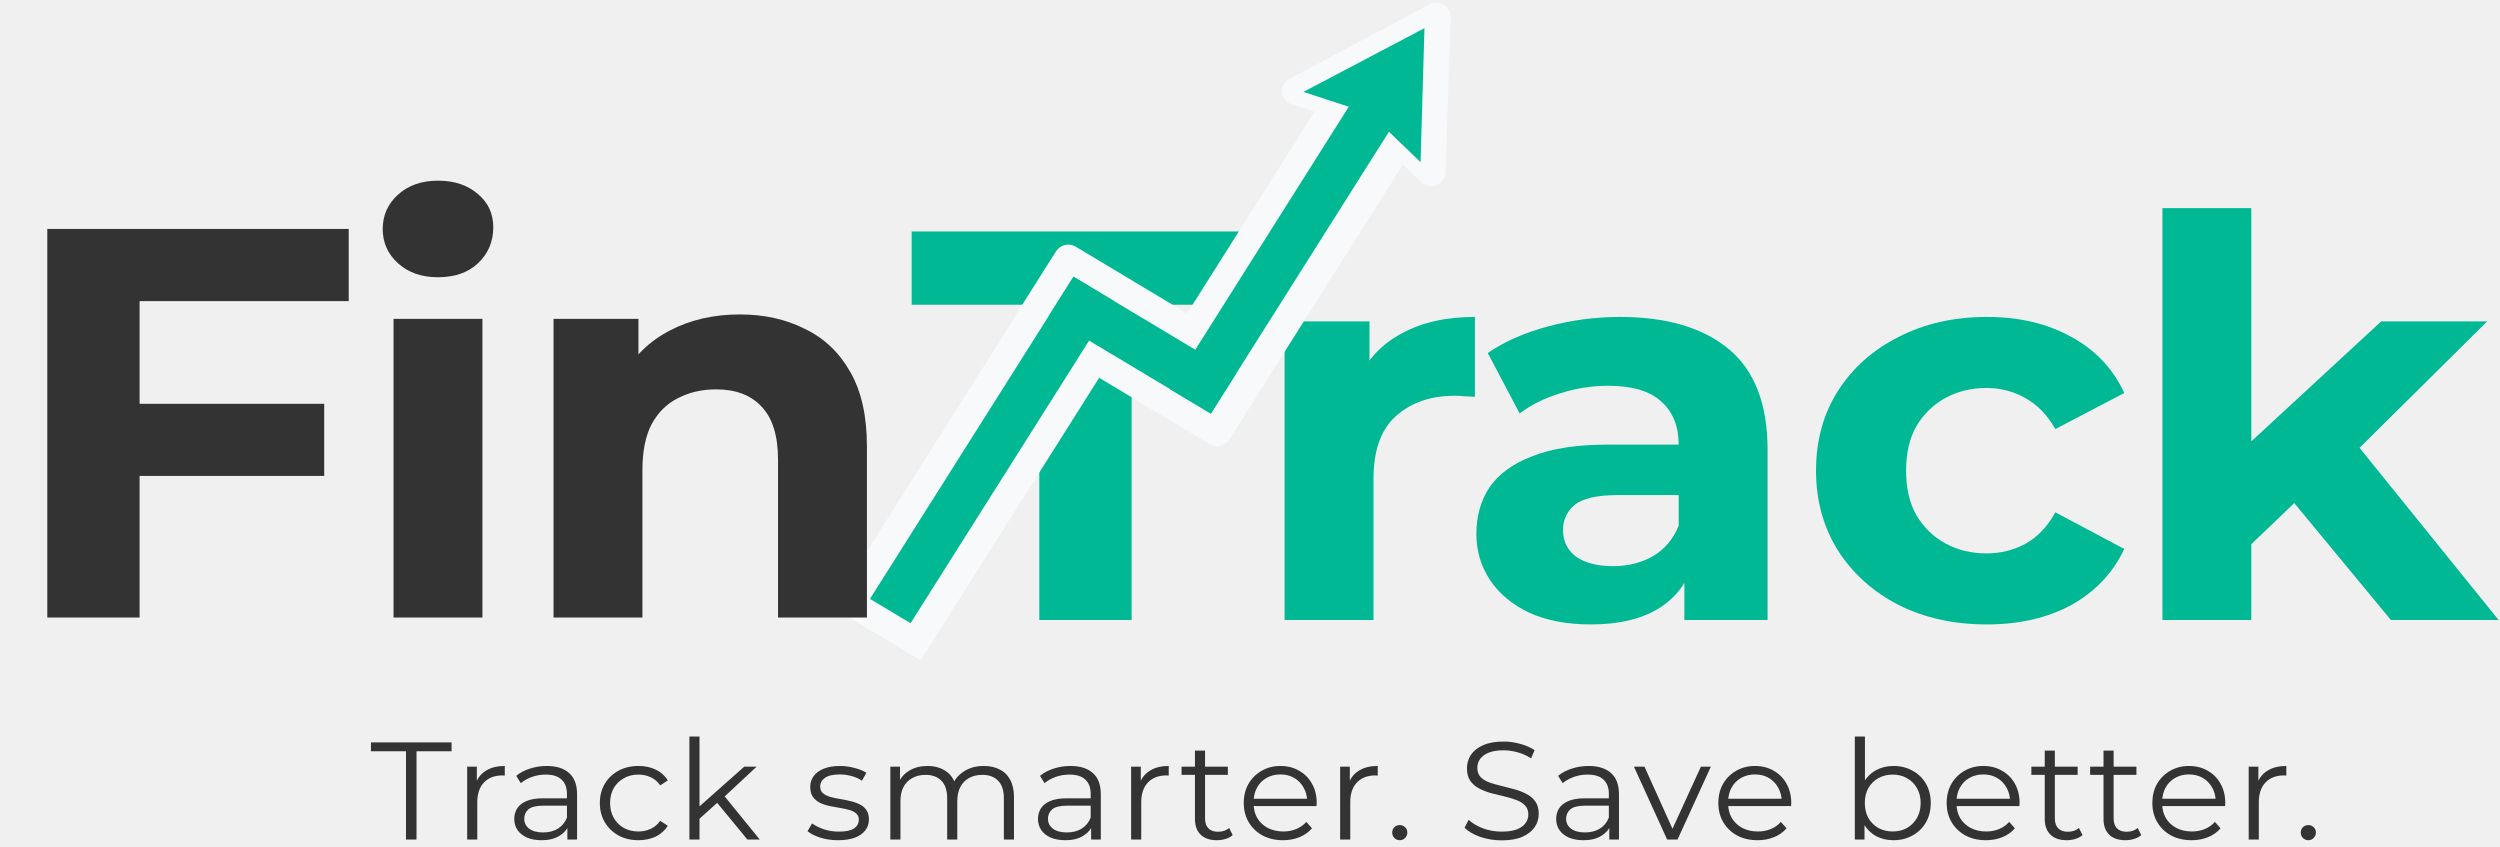
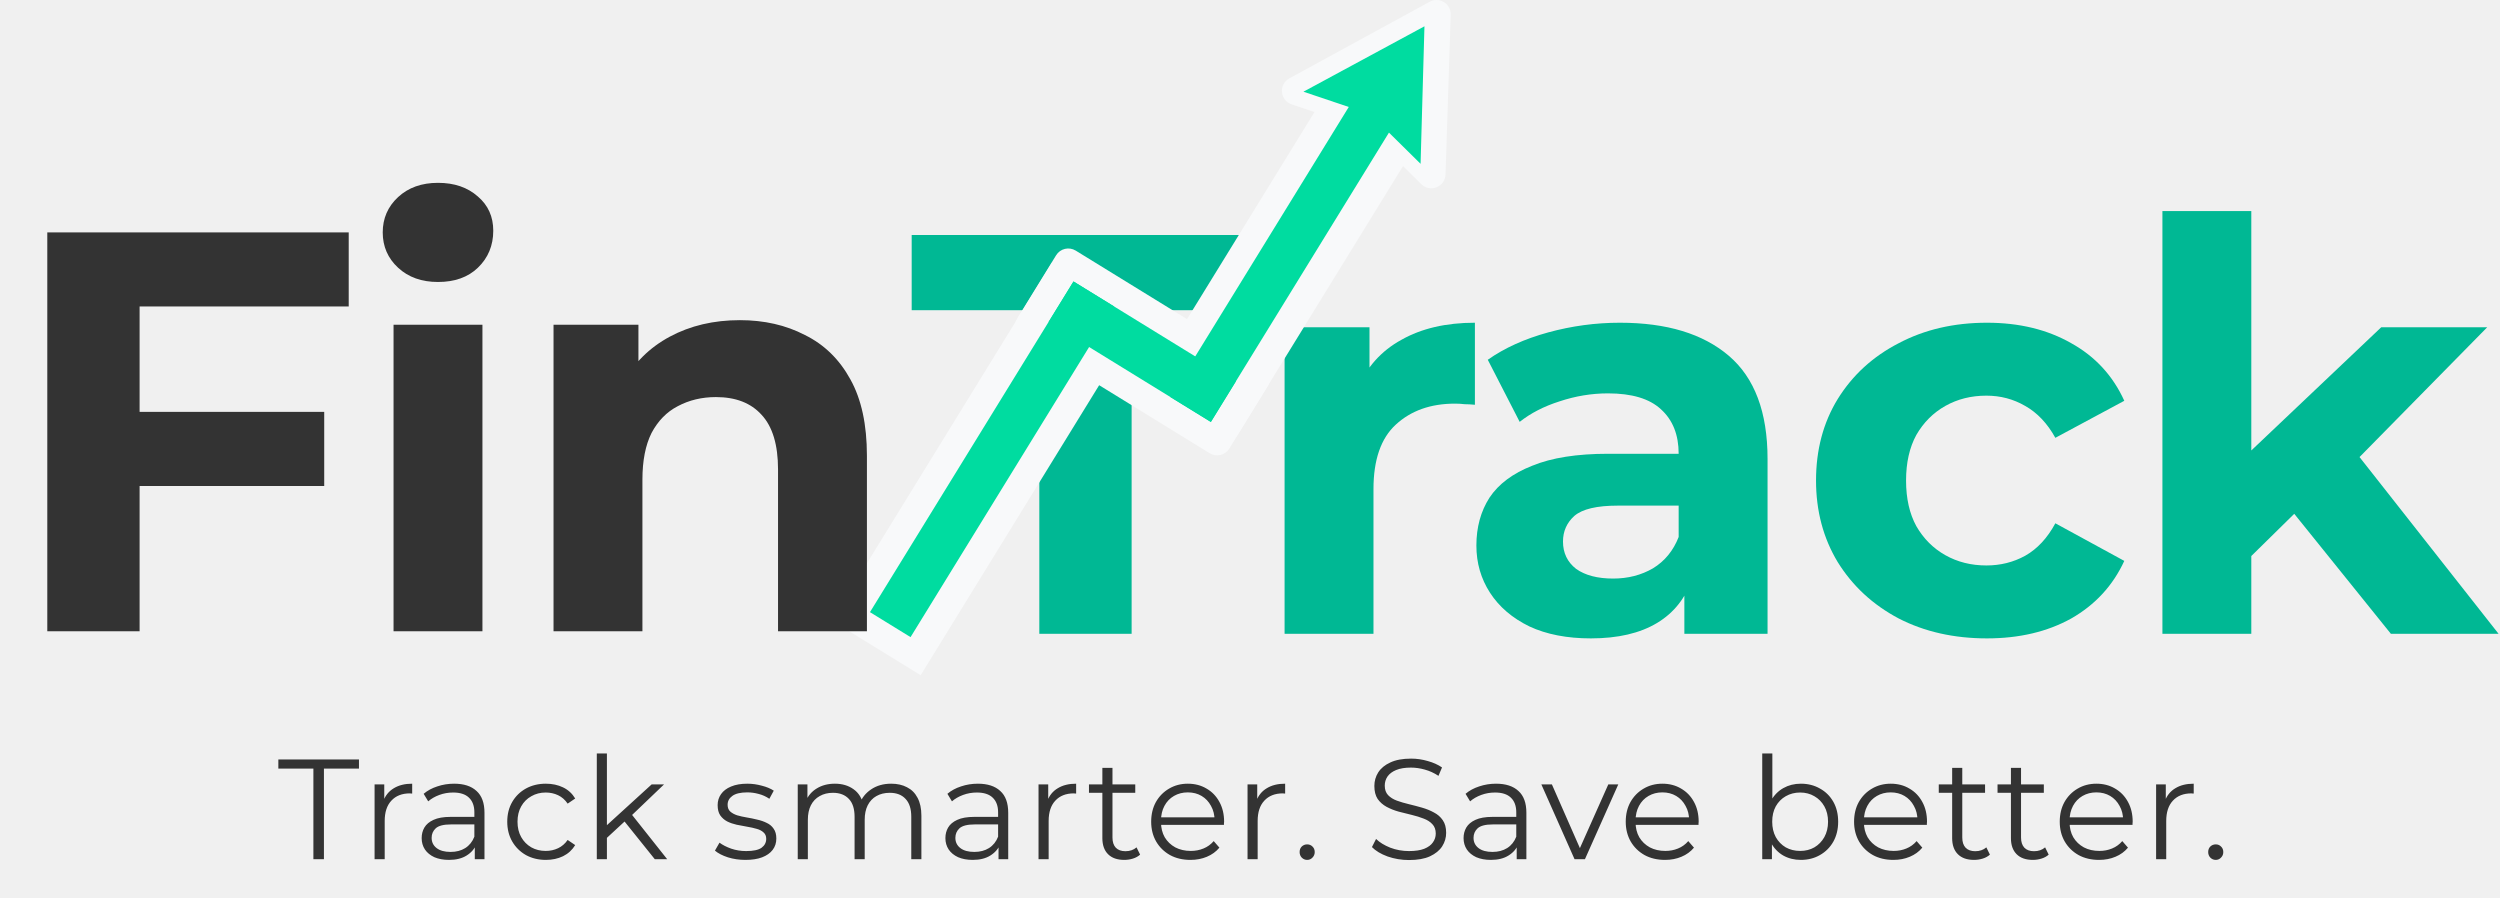
- <svg xmlns="http://www.w3.org/2000/svg" width="127" height="43" viewBox="0 0 127 43" fill="none">
-   <g clip-path="url(#clip0_2059_840)">
-     <path d="M52.797 31.496V15.48H46.313V11.758H63.971L62.596 13.922L61.51 15.48H57.487V31.496H52.797Z" fill="#00B894" />
-     <path d="M65.257 31.496V16.326H69.57V20.612L68.962 19.371C69.425 18.3 70.168 17.491 71.191 16.946C72.213 16.382 73.458 16.1 74.925 16.1V20.161C74.732 20.142 74.558 20.133 74.404 20.133C74.249 20.114 74.086 20.104 73.912 20.104C72.677 20.104 71.673 20.452 70.901 21.148C70.149 21.824 69.773 22.886 69.773 24.334V31.496H65.257Z" fill="#00B894" />
-     <path d="M85.566 31.496V28.535L85.276 27.887V22.586C85.276 21.646 84.977 20.913 84.379 20.386C83.8 19.86 82.903 19.597 81.687 19.597C80.857 19.597 80.037 19.728 79.226 19.991C78.435 20.236 77.76 20.574 77.2 21.007L75.579 17.933C76.428 17.35 77.451 16.899 78.647 16.58C79.844 16.26 81.059 16.1 82.295 16.1C84.668 16.1 86.511 16.645 87.823 17.736C89.135 18.826 89.792 20.527 89.792 22.839V31.496H85.566ZM80.818 31.721C79.603 31.721 78.561 31.524 77.692 31.129C76.824 30.716 76.158 30.161 75.695 29.466C75.232 28.77 75 27.99 75 27.125C75 26.223 75.222 25.433 75.666 24.757C76.129 24.08 76.853 23.554 77.837 23.178C78.821 22.783 80.104 22.586 81.687 22.586H85.826V25.151H82.179C81.117 25.151 80.384 25.321 79.979 25.659C79.593 25.997 79.4 26.42 79.4 26.928C79.4 27.492 79.622 27.943 80.066 28.281C80.529 28.601 81.156 28.761 81.947 28.761C82.7 28.761 83.375 28.591 83.974 28.253C84.572 27.896 85.006 27.379 85.276 26.702L85.971 28.733C85.643 29.71 85.044 30.453 84.176 30.96C83.308 31.468 82.188 31.721 80.818 31.721Z" fill="#00B894" />
-     <path d="M100.938 31.721C99.259 31.721 97.764 31.392 96.452 30.734C95.14 30.058 94.107 29.127 93.354 27.943C92.621 26.759 92.254 25.415 92.254 23.911C92.254 22.388 92.621 21.044 93.354 19.879C94.107 18.694 95.14 17.773 96.452 17.115C97.764 16.439 99.259 16.1 100.938 16.1C102.579 16.1 104.006 16.439 105.222 17.115C106.438 17.773 107.335 18.723 107.914 19.963L104.412 21.796C104.006 21.082 103.495 20.555 102.878 20.217C102.279 19.879 101.623 19.709 100.909 19.709C100.137 19.709 99.443 19.879 98.825 20.217C98.208 20.555 97.716 21.035 97.349 21.655C97.001 22.275 96.828 23.027 96.828 23.911C96.828 24.794 97.001 25.546 97.349 26.167C97.716 26.787 98.208 27.266 98.825 27.605C99.443 27.943 100.137 28.112 100.909 28.112C101.623 28.112 102.279 27.952 102.878 27.633C103.495 27.294 104.006 26.759 104.412 26.026L107.914 27.887C107.335 29.108 106.438 30.058 105.222 30.734C104.006 31.392 102.579 31.721 100.938 31.721Z" fill="#00B894" />
-     <path d="M113.585 28.394L113.7 23.037L120.966 16.326H126.35L119.374 23.234L117.029 25.095L113.585 28.394ZM109.851 31.496V10.574H114.366V31.496H109.851ZM121.458 31.496L116.19 25.123L119.026 21.711L126.929 31.496H121.458Z" fill="#00B894" />
-     <path d="M57.949 15.849L53.432 13.14L42.252 30.834L46.77 33.543L57.949 15.849Z" fill="#F8F9FA" />
-     <path d="M62.448 22.328L64.414 19.216C64.624 18.884 64.517 18.45 64.177 18.246L54.646 12.531C54.306 12.327 53.86 12.431 53.65 12.762L51.684 15.874C51.475 16.206 51.581 16.64 51.921 16.844L61.452 22.558C61.793 22.762 62.239 22.659 62.448 22.328Z" fill="#F8F9FA" />
-     <path d="M58.644 19.891L61.898 21.842C62.239 22.047 62.684 21.943 62.894 21.612L71.721 7.642C71.93 7.31 71.824 6.876 71.484 6.672L68.229 4.72C67.889 4.516 67.443 4.62 67.234 4.951L58.407 18.921C58.197 19.253 58.303 19.687 58.644 19.891Z" fill="#F8F9FA" />
-     <path d="M72.626 0.218C73.118 -0.044 73.714 0.314 73.696 0.859L73.433 8.765C73.412 9.38 72.649 9.676 72.2 9.242L69.501 6.637C69.422 6.561 69.326 6.503 69.221 6.469L65.617 5.295C65.017 5.1 64.945 4.303 65.499 4.008L72.626 0.218Z" fill="#F8F9FA" />
-     <path d="M56.595 15.295L54.534 14.059L44.194 30.423L46.256 31.659L56.595 15.295Z" fill="#00B894" />
-     <path d="M61.512 21.011L62.781 19.003L54.534 14.058L53.265 16.067L61.512 21.011Z" fill="#00B894" />
-     <path d="M59.45 19.775L61.511 21.011L70.808 6.298L68.746 5.061L59.45 19.775Z" fill="#00B894" />
-     <path d="M72.362 1.432L72.165 8.237L69.613 5.783L66.214 4.668L72.362 1.432Z" fill="#00B894" />
-     <path d="M6.744 20.513H16.47V24.179H6.744V20.513ZM7.092 31.369H2.403V11.631H17.715V15.297H7.092V31.369ZM19.992 31.369V16.199H24.508V31.369H19.992ZM22.25 14.084C21.42 14.084 20.745 13.849 20.224 13.379C19.703 12.909 19.442 12.327 19.442 11.631C19.442 10.936 19.703 10.353 20.224 9.883C20.745 9.413 21.42 9.178 22.25 9.178C23.08 9.178 23.755 9.404 24.276 9.855C24.797 10.287 25.058 10.851 25.058 11.546C25.058 12.28 24.797 12.89 24.276 13.379C23.774 13.849 23.099 14.084 22.25 14.084ZM37.585 15.973C38.82 15.973 39.92 16.218 40.885 16.706C41.869 17.176 42.641 17.91 43.2 18.906C43.76 19.883 44.04 21.143 44.04 22.684V31.369H39.524V23.361C39.524 22.139 39.245 21.237 38.685 20.654C38.145 20.071 37.373 19.78 36.369 19.78C35.655 19.78 35.009 19.93 34.43 20.231C33.87 20.513 33.426 20.955 33.098 21.556C32.79 22.158 32.635 22.929 32.635 23.869V31.369H28.12V16.199H32.433V20.4L31.622 19.131C32.182 18.116 32.983 17.336 34.025 16.791C35.067 16.246 36.253 15.973 37.585 15.973Z" fill="#333333" />
-     <path d="M20.624 42.648V38.164H18.844V37.713H22.94V38.164H21.159V42.648H20.624ZM23.732 42.648V38.947H24.224V39.955L24.174 39.779C24.28 39.496 24.458 39.283 24.709 39.137C24.96 38.986 25.271 38.911 25.643 38.911V39.398C25.623 39.398 25.604 39.398 25.585 39.398C25.566 39.393 25.546 39.391 25.527 39.391C25.127 39.391 24.813 39.511 24.586 39.75C24.36 39.985 24.246 40.321 24.246 40.758V42.648H23.732ZM28.823 42.648V41.83L28.801 41.696V40.328C28.801 40.014 28.71 39.771 28.526 39.602C28.348 39.433 28.08 39.349 27.723 39.349C27.477 39.349 27.243 39.388 27.021 39.468C26.799 39.548 26.611 39.654 26.457 39.785L26.225 39.412C26.418 39.252 26.65 39.13 26.92 39.045C27.19 38.956 27.475 38.911 27.774 38.911C28.266 38.911 28.645 39.031 28.91 39.271C29.18 39.506 29.315 39.865 29.315 40.349V42.648H28.823ZM27.513 42.683C27.229 42.683 26.98 42.638 26.768 42.549C26.561 42.455 26.401 42.328 26.29 42.168C26.179 42.004 26.124 41.816 26.124 41.604C26.124 41.411 26.17 41.238 26.261 41.083C26.358 40.923 26.512 40.796 26.725 40.702C26.942 40.603 27.231 40.554 27.593 40.554H28.903V40.928H27.607C27.241 40.928 26.985 40.991 26.84 41.118C26.7 41.245 26.631 41.402 26.631 41.59C26.631 41.802 26.715 41.971 26.884 42.098C27.053 42.224 27.289 42.288 27.593 42.288C27.882 42.288 28.131 42.224 28.338 42.098C28.55 41.966 28.705 41.778 28.801 41.534L28.917 41.879C28.821 42.123 28.652 42.319 28.411 42.464C28.174 42.61 27.875 42.683 27.513 42.683ZM32.433 42.683C32.057 42.683 31.719 42.603 31.42 42.443C31.126 42.279 30.894 42.055 30.725 41.773C30.556 41.487 30.472 41.16 30.472 40.794C30.472 40.422 30.556 40.096 30.725 39.814C30.894 39.532 31.126 39.311 31.42 39.151C31.719 38.991 32.057 38.911 32.433 38.911C32.756 38.911 33.048 38.972 33.309 39.095C33.569 39.217 33.774 39.4 33.924 39.645L33.54 39.898C33.41 39.71 33.248 39.572 33.055 39.482C32.862 39.393 32.653 39.349 32.426 39.349C32.156 39.349 31.912 39.409 31.695 39.532C31.478 39.649 31.306 39.816 31.181 40.032C31.056 40.248 30.993 40.502 30.993 40.794C30.993 41.085 31.056 41.339 31.181 41.555C31.306 41.771 31.478 41.94 31.695 42.062C31.912 42.18 32.156 42.239 32.426 42.239C32.653 42.239 32.862 42.194 33.055 42.105C33.248 42.016 33.41 41.879 33.54 41.696L33.924 41.95C33.774 42.189 33.569 42.373 33.309 42.499C33.048 42.622 32.756 42.683 32.433 42.683ZM35.426 41.689L35.441 41.047L37.807 38.947H38.437L36.765 40.505L36.476 40.744L35.426 41.689ZM35.021 42.648V37.417H35.535V42.648H35.021ZM37.967 42.648L36.382 40.723L36.715 40.335L38.596 42.648H37.967ZM42.571 42.683C42.257 42.683 41.961 42.64 41.681 42.556C41.401 42.467 41.182 42.356 41.022 42.224L41.254 41.83C41.408 41.943 41.606 42.041 41.847 42.126C42.089 42.206 42.342 42.246 42.607 42.246C42.969 42.246 43.23 42.192 43.389 42.084C43.548 41.971 43.628 41.823 43.628 41.639C43.628 41.503 43.582 41.397 43.49 41.322C43.403 41.242 43.288 41.184 43.143 41.146C42.998 41.104 42.836 41.069 42.658 41.04C42.48 41.012 42.301 40.979 42.122 40.942C41.949 40.904 41.789 40.85 41.645 40.779C41.5 40.704 41.382 40.603 41.29 40.476C41.203 40.349 41.16 40.18 41.16 39.969C41.16 39.767 41.218 39.586 41.334 39.426C41.449 39.266 41.618 39.142 41.84 39.052C42.067 38.958 42.342 38.911 42.665 38.911C42.911 38.911 43.157 38.944 43.403 39.01C43.649 39.071 43.852 39.154 44.011 39.257L43.787 39.659C43.618 39.546 43.437 39.466 43.244 39.419C43.051 39.367 42.858 39.341 42.665 39.341C42.322 39.341 42.069 39.4 41.905 39.518C41.746 39.63 41.666 39.776 41.666 39.955C41.666 40.096 41.71 40.206 41.797 40.286C41.888 40.366 42.007 40.429 42.151 40.476C42.301 40.519 42.462 40.554 42.636 40.582C42.815 40.61 42.991 40.645 43.164 40.688C43.343 40.725 43.505 40.779 43.649 40.85C43.799 40.916 43.917 41.012 44.004 41.139C44.095 41.261 44.141 41.423 44.141 41.625C44.141 41.841 44.079 42.03 43.953 42.189C43.833 42.344 43.654 42.467 43.418 42.556C43.186 42.64 42.904 42.683 42.571 42.683ZM49.976 38.911C50.285 38.911 50.553 38.97 50.779 39.088C51.011 39.2 51.189 39.374 51.315 39.609C51.445 39.844 51.51 40.14 51.51 40.498V42.648H50.996V40.547C50.996 40.157 50.9 39.863 50.707 39.666C50.519 39.464 50.251 39.363 49.904 39.363C49.643 39.363 49.416 39.416 49.224 39.525C49.035 39.628 48.888 39.781 48.782 39.983C48.681 40.18 48.63 40.42 48.63 40.702V42.648H48.116V40.547C48.116 40.157 48.02 39.863 47.827 39.666C47.634 39.464 47.364 39.363 47.016 39.363C46.761 39.363 46.536 39.416 46.343 39.525C46.15 39.628 46.001 39.781 45.895 39.983C45.793 40.18 45.743 40.42 45.743 40.702V42.648H45.229V38.947H45.721V39.948L45.642 39.771C45.757 39.504 45.943 39.294 46.199 39.144C46.459 38.989 46.765 38.911 47.118 38.911C47.489 38.911 47.805 39.003 48.066 39.186C48.326 39.365 48.495 39.635 48.572 39.997L48.37 39.919C48.48 39.619 48.676 39.377 48.956 39.193C49.24 39.005 49.58 38.911 49.976 38.911ZM55.429 42.648V41.83L55.407 41.696V40.328C55.407 40.014 55.316 39.771 55.133 39.602C54.954 39.433 54.686 39.349 54.329 39.349C54.083 39.349 53.849 39.388 53.627 39.468C53.405 39.548 53.217 39.654 53.063 39.785L52.831 39.412C53.024 39.252 53.256 39.13 53.526 39.045C53.796 38.956 54.081 38.911 54.38 38.911C54.872 38.911 55.25 39.031 55.516 39.271C55.786 39.506 55.921 39.865 55.921 40.349V42.648H55.429ZM54.119 42.683C53.835 42.683 53.586 42.638 53.374 42.549C53.166 42.455 53.007 42.328 52.896 42.168C52.785 42.004 52.73 41.816 52.73 41.604C52.73 41.411 52.776 41.238 52.867 41.083C52.964 40.923 53.118 40.796 53.331 40.702C53.548 40.603 53.837 40.554 54.199 40.554H55.509V40.928H54.213C53.846 40.928 53.591 40.991 53.446 41.118C53.306 41.245 53.236 41.402 53.236 41.59C53.236 41.802 53.321 41.971 53.49 42.098C53.658 42.224 53.895 42.288 54.199 42.288C54.488 42.288 54.737 42.224 54.944 42.098C55.156 41.966 55.311 41.778 55.407 41.534L55.523 41.879C55.427 42.123 55.258 42.319 55.017 42.464C54.78 42.61 54.481 42.683 54.119 42.683ZM57.461 42.648V38.947H57.953V39.955L57.903 39.779C58.009 39.496 58.187 39.283 58.438 39.137C58.689 38.986 59 38.911 59.372 38.911V39.398C59.352 39.398 59.333 39.398 59.314 39.398C59.294 39.393 59.275 39.391 59.256 39.391C58.856 39.391 58.542 39.511 58.315 39.75C58.089 39.985 57.975 40.321 57.975 40.758V42.648H57.461ZM61.818 42.683C61.461 42.683 61.186 42.589 60.993 42.401C60.8 42.213 60.703 41.947 60.703 41.604V38.129H61.217V41.576C61.217 41.792 61.273 41.959 61.384 42.077C61.499 42.194 61.663 42.253 61.876 42.253C62.102 42.253 62.29 42.189 62.44 42.062L62.621 42.422C62.52 42.511 62.397 42.577 62.252 42.619C62.112 42.662 61.967 42.683 61.818 42.683ZM60.023 39.363V38.947H62.375V39.363H60.023ZM65.181 42.683C64.785 42.683 64.438 42.603 64.139 42.443C63.839 42.279 63.605 42.055 63.437 41.773C63.268 41.487 63.183 41.16 63.183 40.794C63.183 40.427 63.263 40.103 63.422 39.821C63.586 39.539 63.808 39.318 64.088 39.158C64.372 38.993 64.691 38.911 65.043 38.911C65.4 38.911 65.716 38.991 65.991 39.151C66.271 39.306 66.49 39.527 66.65 39.814C66.809 40.096 66.888 40.422 66.888 40.794C66.888 40.817 66.886 40.843 66.881 40.871C66.881 40.895 66.881 40.92 66.881 40.949H63.574V40.575H66.606L66.404 40.723C66.404 40.455 66.343 40.218 66.223 40.011C66.107 39.8 65.948 39.635 65.745 39.518C65.543 39.4 65.308 39.341 65.043 39.341C64.783 39.341 64.549 39.4 64.341 39.518C64.133 39.635 63.972 39.8 63.856 40.011C63.741 40.223 63.683 40.465 63.683 40.737V40.815C63.683 41.097 63.745 41.346 63.871 41.562C64.001 41.773 64.18 41.94 64.406 42.062C64.638 42.18 64.901 42.239 65.195 42.239C65.427 42.239 65.641 42.199 65.839 42.119C66.042 42.039 66.216 41.917 66.36 41.752L66.65 42.077C66.481 42.274 66.268 42.424 66.013 42.528C65.762 42.631 65.485 42.683 65.181 42.683ZM68.079 42.648V38.947H68.571V39.955L68.52 39.779C68.626 39.496 68.805 39.283 69.056 39.137C69.306 38.986 69.618 38.911 69.989 38.911V39.398C69.97 39.398 69.951 39.398 69.931 39.398C69.912 39.393 69.893 39.391 69.874 39.391C69.473 39.391 69.16 39.511 68.933 39.75C68.706 39.985 68.593 40.321 68.593 40.758V42.648H68.079ZM71.108 42.683C71.002 42.683 70.91 42.645 70.833 42.57C70.761 42.495 70.725 42.403 70.725 42.295C70.725 42.182 70.761 42.091 70.833 42.02C70.91 41.95 71.002 41.914 71.108 41.914C71.214 41.914 71.303 41.95 71.376 42.02C71.453 42.091 71.492 42.182 71.492 42.295C71.492 42.403 71.453 42.495 71.376 42.57C71.303 42.645 71.214 42.683 71.108 42.683ZM76.28 42.69C75.903 42.69 75.541 42.631 75.194 42.514C74.852 42.391 74.586 42.236 74.398 42.048L74.608 41.647C74.786 41.816 75.025 41.959 75.324 42.077C75.628 42.189 75.947 42.246 76.28 42.246C76.598 42.246 76.856 42.208 77.054 42.133C77.257 42.053 77.403 41.947 77.495 41.816C77.592 41.684 77.64 41.538 77.64 41.379C77.64 41.186 77.582 41.031 77.466 40.913C77.355 40.796 77.208 40.704 77.025 40.639C76.841 40.568 76.639 40.507 76.417 40.455C76.195 40.403 75.973 40.349 75.751 40.293C75.529 40.232 75.324 40.152 75.136 40.053C74.953 39.955 74.803 39.825 74.688 39.666C74.576 39.501 74.521 39.288 74.521 39.024C74.521 38.78 74.586 38.556 74.716 38.355C74.852 38.148 75.057 37.983 75.332 37.861C75.607 37.734 75.959 37.671 76.388 37.671C76.672 37.671 76.955 37.711 77.235 37.791C77.514 37.866 77.756 37.971 77.959 38.108L77.778 38.524C77.561 38.383 77.329 38.279 77.083 38.214C76.841 38.148 76.607 38.115 76.381 38.115C76.077 38.115 75.826 38.155 75.628 38.235C75.43 38.315 75.283 38.423 75.187 38.559C75.095 38.69 75.049 38.841 75.049 39.01C75.049 39.203 75.105 39.358 75.216 39.475C75.332 39.593 75.481 39.684 75.665 39.75C75.853 39.816 76.057 39.875 76.28 39.926C76.501 39.978 76.721 40.035 76.938 40.096C77.16 40.157 77.362 40.237 77.546 40.335C77.734 40.429 77.884 40.556 77.995 40.716C78.11 40.876 78.168 41.085 78.168 41.343C78.168 41.583 78.101 41.806 77.966 42.013C77.83 42.215 77.623 42.38 77.343 42.507C77.068 42.629 76.714 42.69 76.28 42.69ZM81.752 42.648V41.83L81.73 41.696V40.328C81.73 40.014 81.639 39.771 81.455 39.602C81.277 39.433 81.009 39.349 80.652 39.349C80.406 39.349 80.172 39.388 79.95 39.468C79.728 39.548 79.54 39.654 79.385 39.785L79.154 39.412C79.347 39.252 79.579 39.13 79.849 39.045C80.119 38.956 80.404 38.911 80.703 38.911C81.195 38.911 81.573 39.031 81.839 39.271C82.109 39.506 82.244 39.865 82.244 40.349V42.648H81.752ZM80.442 42.683C80.158 42.683 79.909 42.638 79.697 42.549C79.489 42.455 79.33 42.328 79.219 42.168C79.108 42.004 79.053 41.816 79.053 41.604C79.053 41.411 79.099 41.238 79.19 41.083C79.287 40.923 79.441 40.796 79.653 40.702C79.87 40.603 80.16 40.554 80.522 40.554H81.831V40.928H80.536C80.17 40.928 79.914 40.991 79.769 41.118C79.629 41.245 79.559 41.402 79.559 41.59C79.559 41.802 79.644 41.971 79.812 42.098C79.981 42.224 80.218 42.288 80.522 42.288C80.811 42.288 81.06 42.224 81.267 42.098C81.479 41.966 81.634 41.778 81.73 41.534L81.846 41.879C81.75 42.123 81.581 42.319 81.339 42.464C81.103 42.61 80.804 42.683 80.442 42.683ZM84.691 42.648L83.004 38.947H83.54L85.088 42.38H84.835L86.406 38.947H86.912L85.219 42.648H84.691ZM89.288 42.683C88.892 42.683 88.545 42.603 88.246 42.443C87.947 42.279 87.713 42.055 87.544 41.773C87.375 41.487 87.291 41.16 87.291 40.794C87.291 40.427 87.371 40.103 87.53 39.821C87.694 39.539 87.915 39.318 88.195 39.158C88.48 38.993 88.798 38.911 89.151 38.911C89.507 38.911 89.824 38.991 90.099 39.151C90.378 39.306 90.598 39.527 90.757 39.814C90.916 40.096 90.996 40.422 90.996 40.794C90.996 40.817 90.993 40.843 90.989 40.871C90.989 40.895 90.989 40.92 90.989 40.949H87.682V40.575H90.714L90.511 40.723C90.511 40.455 90.451 40.218 90.33 40.011C90.215 39.8 90.055 39.635 89.853 39.518C89.65 39.4 89.416 39.341 89.151 39.341C88.89 39.341 88.656 39.4 88.449 39.518C88.241 39.635 88.08 39.8 87.964 40.011C87.848 40.223 87.79 40.465 87.79 40.737V40.815C87.79 41.097 87.853 41.346 87.978 41.562C88.109 41.773 88.287 41.94 88.514 42.062C88.746 42.18 89.008 42.239 89.303 42.239C89.534 42.239 89.749 42.199 89.947 42.119C90.149 42.039 90.323 41.917 90.468 41.752L90.757 42.077C90.588 42.274 90.376 42.424 90.12 42.528C89.869 42.631 89.592 42.683 89.288 42.683ZM96.186 42.683C95.853 42.683 95.554 42.61 95.289 42.464C95.023 42.314 94.814 42.098 94.659 41.816C94.505 41.534 94.428 41.193 94.428 40.794C94.428 40.389 94.505 40.049 94.659 39.771C94.819 39.489 95.031 39.276 95.296 39.13C95.561 38.984 95.858 38.911 96.186 38.911C96.548 38.911 96.871 38.991 97.156 39.151C97.445 39.306 97.672 39.525 97.836 39.807C98 40.089 98.082 40.417 98.082 40.794C98.082 41.165 98 41.494 97.836 41.78C97.672 42.062 97.445 42.283 97.156 42.443C96.871 42.603 96.548 42.683 96.186 42.683ZM94.225 42.648V37.417H94.739V40.039L94.667 40.786L94.717 41.534V42.648H94.225ZM96.15 42.239C96.42 42.239 96.662 42.18 96.874 42.062C97.086 41.94 97.255 41.771 97.38 41.555C97.506 41.334 97.569 41.08 97.569 40.794C97.569 40.502 97.506 40.248 97.38 40.032C97.255 39.816 97.086 39.649 96.874 39.532C96.662 39.409 96.42 39.349 96.15 39.349C95.88 39.349 95.636 39.409 95.419 39.532C95.207 39.649 95.038 39.816 94.913 40.032C94.792 40.248 94.732 40.502 94.732 40.794C94.732 41.08 94.792 41.334 94.913 41.555C95.038 41.771 95.207 41.94 95.419 42.062C95.636 42.18 95.88 42.239 96.15 42.239ZM100.888 42.683C100.492 42.683 100.145 42.603 99.846 42.443C99.547 42.279 99.313 42.055 99.144 41.773C98.975 41.487 98.891 41.16 98.891 40.794C98.891 40.427 98.97 40.103 99.129 39.821C99.294 39.539 99.516 39.318 99.795 39.158C100.08 38.993 100.398 38.911 100.75 38.911C101.108 38.911 101.423 38.991 101.698 39.151C101.978 39.306 102.198 39.527 102.357 39.814C102.516 40.096 102.596 40.422 102.596 40.794C102.596 40.817 102.594 40.843 102.589 40.871C102.589 40.895 102.589 40.92 102.589 40.949H99.281V40.575H102.314L102.111 40.723C102.111 40.455 102.051 40.218 101.93 40.011C101.814 39.8 101.655 39.635 101.452 39.518C101.25 39.4 101.016 39.341 100.75 39.341C100.49 39.341 100.256 39.4 100.048 39.518C99.841 39.635 99.679 39.8 99.564 40.011C99.448 40.223 99.39 40.465 99.39 40.737V40.815C99.39 41.097 99.453 41.346 99.578 41.562C99.708 41.773 99.887 41.94 100.114 42.062C100.345 42.18 100.608 42.239 100.902 42.239C101.134 42.239 101.349 42.199 101.546 42.119C101.749 42.039 101.923 41.917 102.067 41.752L102.357 42.077C102.188 42.274 101.976 42.424 101.72 42.528C101.469 42.631 101.192 42.683 100.888 42.683ZM104.988 42.683C104.631 42.683 104.356 42.589 104.163 42.401C103.97 42.213 103.873 41.947 103.873 41.604V38.129H104.387V41.576C104.387 41.792 104.442 41.959 104.554 42.077C104.669 42.194 104.833 42.253 105.046 42.253C105.272 42.253 105.46 42.189 105.61 42.062L105.791 42.422C105.69 42.511 105.567 42.577 105.422 42.619C105.282 42.662 105.137 42.683 104.988 42.683ZM103.193 39.363V38.947H105.545V39.363H103.193ZM107.973 42.683C107.616 42.683 107.341 42.589 107.148 42.401C106.955 42.213 106.859 41.947 106.859 41.604V38.129H107.373V41.576C107.373 41.792 107.428 41.959 107.539 42.077C107.655 42.194 107.819 42.253 108.031 42.253C108.258 42.253 108.446 42.189 108.595 42.062L108.776 42.422C108.675 42.511 108.552 42.577 108.407 42.619C108.267 42.662 108.123 42.683 107.973 42.683ZM106.179 39.363V38.947H108.53V39.363H106.179ZM111.336 42.683C110.94 42.683 110.593 42.603 110.294 42.443C109.995 42.279 109.761 42.055 109.592 41.773C109.423 41.487 109.339 41.16 109.339 40.794C109.339 40.427 109.418 40.103 109.577 39.821C109.741 39.539 109.964 39.318 110.243 39.158C110.528 38.993 110.846 38.911 111.198 38.911C111.556 38.911 111.871 38.991 112.146 39.151C112.426 39.306 112.646 39.527 112.805 39.814C112.964 40.096 113.044 40.422 113.044 40.794C113.044 40.817 113.041 40.843 113.037 40.871C113.037 40.895 113.037 40.92 113.037 40.949H109.729V40.575H112.762L112.559 40.723C112.559 40.455 112.498 40.218 112.378 40.011C112.262 39.8 112.103 39.635 111.9 39.518C111.698 39.4 111.464 39.341 111.198 39.341C110.938 39.341 110.704 39.4 110.497 39.518C110.289 39.635 110.127 39.8 110.012 40.011C109.896 40.223 109.838 40.465 109.838 40.737V40.815C109.838 41.097 109.901 41.346 110.026 41.562C110.156 41.773 110.335 41.94 110.562 42.062C110.793 42.18 111.056 42.239 111.35 42.239C111.582 42.239 111.797 42.199 111.994 42.119C112.197 42.039 112.371 41.917 112.515 41.752L112.805 42.077C112.636 42.274 112.424 42.424 112.168 42.528C111.917 42.631 111.64 42.683 111.336 42.683ZM114.234 42.648V38.947H114.726V39.955L114.676 39.779C114.782 39.496 114.96 39.283 115.211 39.137C115.462 38.986 115.773 38.911 116.145 38.911V39.398C116.125 39.398 116.106 39.398 116.087 39.398C116.067 39.393 116.048 39.391 116.029 39.391C115.629 39.391 115.315 39.511 115.088 39.75C114.862 39.985 114.748 40.321 114.748 40.758V42.648H114.234ZM117.263 42.683C117.157 42.683 117.066 42.645 116.988 42.57C116.916 42.495 116.88 42.403 116.88 42.295C116.88 42.182 116.916 42.091 116.988 42.02C117.066 41.95 117.157 41.914 117.263 41.914C117.37 41.914 117.459 41.95 117.531 42.02C117.609 42.091 117.647 42.182 117.647 42.295C117.647 42.403 117.609 42.495 117.531 42.57C117.459 42.645 117.37 42.683 117.263 42.683Z" fill="#333333" />
-   </g>
-   <defs>
-     <clipPath id="clip0_2059_840">
-       <rect width="127" height="43" fill="white" />
-     </clipPath>
-   </defs>
+ <svg xmlns="http://www.w3.org/2000/svg" width="351" height="126" viewBox="0 0 351 126" fill="none">
+   <path d="M145.92 88.99V43.55H128V32.99H176.8L173 39.13L170 43.55H158.88V88.99H145.92Z" fill="#00B894" />
+   <path d="M180.356 88.99V45.95H192.276V58.11L190.596 54.59C191.876 51.55 193.929 49.257 196.756 47.71C199.582 46.11 203.022 45.31 207.076 45.31V56.83C206.542 56.777 206.062 56.75 205.636 56.75C205.209 56.697 204.756 56.67 204.276 56.67C200.862 56.67 198.089 57.657 195.956 59.63C193.876 61.55 192.836 64.564 192.836 68.67V88.99H180.356Z" fill="#00B894" />
+   <path d="M236.484 88.99V80.59L235.684 78.75V63.71C235.684 61.044 234.857 58.964 233.204 57.47C231.604 55.977 229.124 55.23 225.764 55.23C223.47 55.23 221.204 55.603 218.964 56.35C216.777 57.044 214.91 58.004 213.364 59.23L208.884 50.51C211.23 48.857 214.057 47.577 217.364 46.67C220.67 45.764 224.03 45.31 227.444 45.31C234.004 45.31 239.097 46.857 242.724 49.95C246.35 53.044 248.164 57.87 248.164 64.43V88.99H236.484ZM223.364 89.63C220.004 89.63 217.124 89.07 214.724 87.95C212.324 86.777 210.484 85.204 209.204 83.23C207.924 81.257 207.284 79.043 207.284 76.59C207.284 74.03 207.897 71.79 209.124 69.87C210.404 67.95 212.404 66.457 215.124 65.39C217.844 64.27 221.39 63.71 225.764 63.71H237.204V70.99H227.124C224.19 70.99 222.164 71.47 221.044 72.43C219.977 73.39 219.444 74.59 219.444 76.03C219.444 77.63 220.057 78.91 221.284 79.87C222.564 80.777 224.297 81.23 226.484 81.23C228.564 81.23 230.43 80.75 232.084 79.79C233.737 78.777 234.937 77.31 235.684 75.39L237.604 81.15C236.697 83.924 235.044 86.03 232.644 87.47C230.244 88.91 227.15 89.63 223.364 89.63Z" fill="#00B894" />
+   <path d="M278.971 89.63C274.331 89.63 270.198 88.697 266.571 86.83C262.945 84.91 260.091 82.27 258.011 78.91C255.985 75.55 254.971 71.737 254.971 67.47C254.971 63.15 255.985 59.337 258.011 56.03C260.091 52.67 262.945 50.057 266.571 48.19C270.198 46.27 274.331 45.31 278.971 45.31C283.505 45.31 287.451 46.27 290.811 48.19C294.171 50.057 296.651 52.75 298.251 56.27L288.571 61.47C287.451 59.444 286.038 57.95 284.331 56.99C282.678 56.03 280.865 55.55 278.891 55.55C276.758 55.55 274.838 56.03 273.131 56.99C271.425 57.95 270.065 59.31 269.051 61.07C268.091 62.83 267.611 64.963 267.611 67.47C267.611 69.977 268.091 72.11 269.051 73.87C270.065 75.63 271.425 76.99 273.131 77.95C274.838 78.91 276.758 79.39 278.891 79.39C280.865 79.39 282.678 78.937 284.331 78.03C286.038 77.07 287.451 75.55 288.571 73.47L298.251 78.75C296.651 82.217 294.171 84.91 290.811 86.83C287.451 88.697 283.505 89.63 278.971 89.63Z" fill="#00B894" />
+   <path d="M313.923 80.19L314.243 64.99L334.323 45.95H349.203L329.923 65.55L323.443 70.83L313.923 80.19ZM303.603 88.99V29.63H316.083V88.99H303.603ZM335.683 88.99L321.123 70.91L328.963 61.23L350.803 88.99H335.683Z" fill="#00B894" />
+   <rect x="147.673" y="36.911" width="14.662" height="58.948" transform="rotate(31.6116 147.673 36.9115)" fill="#F8F9FA" />
+   <rect x="179.075" y="52.446" width="14.367" height="34.932" rx="2" transform="rotate(121.612 179.075 52.446)" fill="#F8F9FA" />
+   <rect x="172.777" y="62.65" width="14.562" height="50.542" rx="2" transform="rotate(-148.388 172.777 62.6501)" fill="#F8F9FA" />
+   <path d="M200.723 0.248C202.081 -0.494 203.73 0.522 203.68 2.068L202.953 24.497C202.896 26.243 200.787 27.082 199.546 25.853L192.086 18.46C191.868 18.244 191.603 18.081 191.312 17.984L181.35 14.654C179.694 14.1 179.493 11.838 181.026 11.002L200.723 0.248Z" fill="#F8F9FA" />
+   <rect x="150.719" y="39.517" width="6.691" height="54.518" transform="rotate(31.6116 150.719 39.5172)" fill="#00DCA0" />
+   <rect x="173.512" y="53.546" width="6.691" height="26.764" transform="rotate(121.612 173.512 53.5457)" fill="#00DCA0" />
+   <rect x="170.004" y="59.244" width="6.691" height="49.019" transform="rotate(-148.388 170.004 59.2438)" fill="#00DCA0" />
+   <path d="M199.993 3.692L199.449 23L192.394 16.038L183 12.876L199.993 3.692Z" fill="#00DCA0" />
+   <path d="M6.64 88.63V32.63H48.96V43.03H19.6V88.63H6.64ZM18.64 68.23V57.83H45.52V68.23H18.64ZM55.254 88.63V45.59H67.734V88.63H55.254ZM61.494 39.59C59.2 39.59 57.334 38.923 55.894 37.59C54.454 36.257 53.734 34.603 53.734 32.63C53.734 30.657 54.454 29.003 55.894 27.67C57.334 26.337 59.2 25.67 61.494 25.67C63.787 25.67 65.654 26.31 67.094 27.59C68.534 28.817 69.254 30.417 69.254 32.39C69.254 34.47 68.534 36.203 67.094 37.59C65.707 38.923 63.84 39.59 61.494 39.59ZM77.716 88.63V45.59H89.636V57.51L87.396 53.91C88.943 51.03 91.156 48.817 94.036 47.27C96.916 45.724 100.196 44.95 103.876 44.95C107.29 44.95 110.33 45.644 112.996 47.03C115.716 48.364 117.85 50.444 119.396 53.27C120.943 56.044 121.716 59.617 121.716 63.99V88.63H109.236V65.91C109.236 62.444 108.463 59.883 106.916 58.23C105.423 56.577 103.29 55.75 100.516 55.75C98.543 55.75 96.756 56.177 95.156 57.03C93.61 57.83 92.383 59.084 91.476 60.79C90.623 62.497 90.196 64.683 90.196 67.35V88.63H77.716Z" fill="#333333" />
+   <path d="M44 120.63V107.91H39.08V106.63H50.4V107.91H45.48V120.63H44ZM52.591 120.63V110.13H53.951V112.99L53.811 112.49C54.104 111.69 54.598 111.083 55.291 110.67C55.984 110.243 56.844 110.03 57.871 110.03V111.41C57.818 111.41 57.764 111.41 57.711 111.41C57.658 111.397 57.604 111.39 57.551 111.39C56.444 111.39 55.578 111.73 54.951 112.41C54.324 113.077 54.011 114.03 54.011 115.27V120.63H52.591ZM66.661 120.63V118.31L66.601 117.93V114.05C66.601 113.157 66.347 112.47 65.841 111.99C65.347 111.51 64.607 111.27 63.621 111.27C62.941 111.27 62.294 111.383 61.681 111.61C61.067 111.837 60.547 112.137 60.121 112.51L59.481 111.45C60.014 110.997 60.654 110.65 61.401 110.41C62.147 110.157 62.934 110.03 63.761 110.03C65.121 110.03 66.167 110.37 66.901 111.05C67.647 111.717 68.021 112.737 68.021 114.11V120.63H66.661ZM63.041 120.73C62.254 120.73 61.567 120.603 60.981 120.35C60.407 120.083 59.967 119.723 59.661 119.27C59.354 118.803 59.201 118.27 59.201 117.67C59.201 117.123 59.327 116.63 59.581 116.19C59.847 115.737 60.274 115.377 60.861 115.11C61.461 114.83 62.261 114.69 63.261 114.69H66.881V115.75H63.301C62.287 115.75 61.581 115.93 61.181 116.29C60.794 116.65 60.601 117.097 60.601 117.63C60.601 118.23 60.834 118.71 61.301 119.07C61.767 119.43 62.421 119.61 63.261 119.61C64.061 119.61 64.747 119.43 65.321 119.07C65.907 118.697 66.334 118.163 66.601 117.47L66.921 118.45C66.654 119.143 66.187 119.697 65.521 120.11C64.867 120.523 64.041 120.73 63.041 120.73ZM76.638 120.73C75.598 120.73 74.664 120.503 73.838 120.05C73.024 119.583 72.384 118.95 71.918 118.15C71.451 117.337 71.218 116.41 71.218 115.37C71.218 114.317 71.451 113.39 71.918 112.59C72.384 111.79 73.024 111.163 73.838 110.71C74.664 110.257 75.598 110.03 76.638 110.03C77.531 110.03 78.338 110.203 79.058 110.55C79.778 110.897 80.344 111.417 80.758 112.11L79.698 112.83C79.338 112.297 78.891 111.903 78.358 111.65C77.824 111.397 77.244 111.27 76.618 111.27C75.871 111.27 75.198 111.443 74.598 111.79C73.998 112.123 73.524 112.597 73.178 113.21C72.831 113.823 72.658 114.543 72.658 115.37C72.658 116.197 72.831 116.917 73.178 117.53C73.524 118.143 73.998 118.623 74.598 118.97C75.198 119.303 75.871 119.47 76.618 119.47C77.244 119.47 77.824 119.343 78.358 119.09C78.891 118.837 79.338 118.45 79.698 117.93L80.758 118.65C80.344 119.33 79.778 119.85 79.058 120.21C78.338 120.557 77.531 120.73 76.638 120.73ZM84.911 117.91L84.951 116.09L91.491 110.13H93.231L88.611 114.55L87.811 115.23L84.911 117.91ZM83.791 120.63V105.79H85.211V120.63H83.791ZM91.931 120.63L87.551 115.17L88.471 114.07L93.671 120.63H91.931ZM104.657 120.73C103.79 120.73 102.97 120.61 102.197 120.37C101.424 120.117 100.817 119.803 100.377 119.43L101.017 118.31C101.444 118.63 101.99 118.91 102.657 119.15C103.324 119.377 104.024 119.49 104.757 119.49C105.757 119.49 106.477 119.337 106.917 119.03C107.357 118.71 107.577 118.29 107.577 117.77C107.577 117.383 107.45 117.083 107.197 116.87C106.957 116.643 106.637 116.477 106.237 116.37C105.837 116.25 105.39 116.15 104.897 116.07C104.404 115.99 103.91 115.897 103.417 115.79C102.937 115.683 102.497 115.53 102.097 115.33C101.697 115.117 101.37 114.83 101.117 114.47C100.877 114.11 100.757 113.63 100.757 113.03C100.757 112.457 100.917 111.943 101.237 111.49C101.557 111.037 102.024 110.683 102.637 110.43C103.264 110.163 104.024 110.03 104.917 110.03C105.597 110.03 106.277 110.123 106.957 110.31C107.637 110.483 108.197 110.717 108.637 111.01L108.017 112.15C107.55 111.83 107.05 111.603 106.517 111.47C105.984 111.323 105.45 111.25 104.917 111.25C103.97 111.25 103.27 111.417 102.817 111.75C102.377 112.07 102.157 112.483 102.157 112.99C102.157 113.39 102.277 113.703 102.517 113.93C102.77 114.157 103.097 114.337 103.497 114.47C103.91 114.59 104.357 114.69 104.837 114.77C105.33 114.85 105.817 114.95 106.297 115.07C106.79 115.177 107.237 115.33 107.637 115.53C108.05 115.717 108.377 115.99 108.617 116.35C108.87 116.697 108.997 117.157 108.997 117.73C108.997 118.343 108.824 118.877 108.477 119.33C108.144 119.77 107.65 120.117 106.997 120.37C106.357 120.61 105.577 120.73 104.657 120.73ZM125.123 110.03C125.976 110.03 126.716 110.197 127.343 110.53C127.983 110.85 128.476 111.343 128.823 112.01C129.183 112.677 129.363 113.517 129.363 114.53V120.63H127.943V114.67C127.943 113.563 127.676 112.73 127.143 112.17C126.623 111.597 125.883 111.31 124.923 111.31C124.203 111.31 123.576 111.463 123.043 111.77C122.523 112.063 122.116 112.497 121.823 113.07C121.543 113.63 121.403 114.31 121.403 115.11V120.63H119.983V114.67C119.983 113.563 119.716 112.73 119.183 112.17C118.649 111.597 117.903 111.31 116.943 111.31C116.236 111.31 115.616 111.463 115.083 111.77C114.549 112.063 114.136 112.497 113.843 113.07C113.563 113.63 113.423 114.31 113.423 115.11V120.63H112.003V110.13H113.363V112.97L113.143 112.47C113.463 111.71 113.976 111.117 114.683 110.69C115.403 110.25 116.249 110.03 117.223 110.03C118.249 110.03 119.123 110.29 119.843 110.81C120.563 111.317 121.029 112.083 121.243 113.11L120.683 112.89C120.989 112.037 121.529 111.35 122.303 110.83C123.089 110.297 124.029 110.03 125.123 110.03ZM140.194 120.63V118.31L140.134 117.93V114.05C140.134 113.157 139.88 112.47 139.374 111.99C138.88 111.51 138.14 111.27 137.154 111.27C136.474 111.27 135.827 111.383 135.214 111.61C134.6 111.837 134.08 112.137 133.654 112.51L133.014 111.45C133.547 110.997 134.187 110.65 134.934 110.41C135.68 110.157 136.467 110.03 137.294 110.03C138.654 110.03 139.7 110.37 140.434 111.05C141.18 111.717 141.554 112.737 141.554 114.11V120.63H140.194ZM136.574 120.73C135.787 120.73 135.1 120.603 134.514 120.35C133.94 120.083 133.5 119.723 133.194 119.27C132.887 118.803 132.734 118.27 132.734 117.67C132.734 117.123 132.86 116.63 133.114 116.19C133.38 115.737 133.807 115.377 134.394 115.11C134.994 114.83 135.794 114.69 136.794 114.69H140.414V115.75H136.834C135.82 115.75 135.114 115.93 134.714 116.29C134.327 116.65 134.134 117.097 134.134 117.63C134.134 118.23 134.367 118.71 134.834 119.07C135.3 119.43 135.954 119.61 136.794 119.61C137.594 119.61 138.28 119.43 138.854 119.07C139.44 118.697 139.867 118.163 140.134 117.47L140.454 118.45C140.187 119.143 139.72 119.697 139.054 120.11C138.4 120.523 137.574 120.73 136.574 120.73ZM145.81 120.63V110.13H147.17V112.99L147.03 112.49C147.324 111.69 147.817 111.083 148.51 110.67C149.204 110.243 150.064 110.03 151.09 110.03V111.41C151.037 111.41 150.984 111.41 150.93 111.41C150.877 111.397 150.824 111.39 150.77 111.39C149.664 111.39 148.797 111.73 148.17 112.41C147.544 113.077 147.23 114.03 147.23 115.27V120.63H145.81ZM157.851 120.73C156.864 120.73 156.104 120.463 155.571 119.93C155.037 119.397 154.771 118.643 154.771 117.67V107.81H156.191V117.59C156.191 118.203 156.344 118.677 156.651 119.01C156.971 119.343 157.424 119.51 158.011 119.51C158.637 119.51 159.157 119.33 159.571 118.97L160.071 119.99C159.791 120.243 159.451 120.43 159.051 120.55C158.664 120.67 158.264 120.73 157.851 120.73ZM152.891 111.31V110.13H159.391V111.31H152.891ZM167.145 120.73C166.051 120.73 165.091 120.503 164.265 120.05C163.438 119.583 162.791 118.95 162.325 118.15C161.858 117.337 161.625 116.41 161.625 115.37C161.625 114.33 161.845 113.41 162.285 112.61C162.738 111.81 163.351 111.183 164.125 110.73C164.911 110.263 165.791 110.03 166.765 110.03C167.751 110.03 168.625 110.257 169.385 110.71C170.158 111.15 170.765 111.777 171.205 112.59C171.645 113.39 171.865 114.317 171.865 115.37C171.865 115.437 171.858 115.51 171.845 115.59C171.845 115.657 171.845 115.73 171.845 115.81H162.705V114.75H171.085L170.525 115.17C170.525 114.41 170.358 113.737 170.025 113.15C169.705 112.55 169.265 112.083 168.705 111.75C168.145 111.417 167.498 111.25 166.765 111.25C166.045 111.25 165.398 111.417 164.825 111.75C164.251 112.083 163.805 112.55 163.485 113.15C163.165 113.75 163.005 114.437 163.005 115.21V115.43C163.005 116.23 163.178 116.937 163.525 117.55C163.885 118.15 164.378 118.623 165.005 118.97C165.645 119.303 166.371 119.47 167.185 119.47C167.825 119.47 168.418 119.357 168.965 119.13C169.525 118.903 170.005 118.557 170.405 118.09L171.205 119.01C170.738 119.57 170.151 119.997 169.445 120.29C168.751 120.583 167.985 120.73 167.145 120.73ZM175.155 120.63V110.13H176.515V112.99L176.375 112.49C176.668 111.69 177.162 111.083 177.855 110.67C178.548 110.243 179.408 110.03 180.435 110.03V111.41C180.382 111.41 180.328 111.41 180.275 111.41C180.222 111.397 180.168 111.39 180.115 111.39C179.008 111.39 178.142 111.73 177.515 112.41C176.888 113.077 176.575 114.03 176.575 115.27V120.63H175.155ZM183.527 120.73C183.234 120.73 182.98 120.623 182.767 120.41C182.567 120.197 182.467 119.937 182.467 119.63C182.467 119.31 182.567 119.05 182.767 118.85C182.98 118.65 183.234 118.55 183.527 118.55C183.82 118.55 184.067 118.65 184.267 118.85C184.48 119.05 184.587 119.31 184.587 119.63C184.587 119.937 184.48 120.197 184.267 120.41C184.067 120.623 183.82 120.73 183.527 120.73ZM197.82 120.75C196.78 120.75 195.78 120.583 194.82 120.25C193.873 119.903 193.14 119.463 192.62 118.93L193.2 117.79C193.693 118.27 194.353 118.677 195.18 119.01C196.02 119.33 196.9 119.49 197.82 119.49C198.7 119.49 199.413 119.383 199.96 119.17C200.52 118.943 200.926 118.643 201.18 118.27C201.446 117.897 201.58 117.483 201.58 117.03C201.58 116.483 201.42 116.043 201.1 115.71C200.793 115.377 200.386 115.117 199.88 114.93C199.373 114.73 198.813 114.557 198.2 114.41C197.586 114.263 196.973 114.11 196.36 113.95C195.746 113.777 195.18 113.55 194.66 113.27C194.153 112.99 193.74 112.623 193.42 112.17C193.113 111.703 192.96 111.097 192.96 110.35C192.96 109.657 193.14 109.023 193.5 108.45C193.873 107.863 194.44 107.397 195.2 107.05C195.96 106.69 196.933 106.51 198.12 106.51C198.906 106.51 199.686 106.623 200.46 106.85C201.233 107.063 201.9 107.363 202.46 107.75L201.96 108.93C201.36 108.53 200.72 108.237 200.04 108.05C199.373 107.863 198.726 107.77 198.1 107.77C197.26 107.77 196.566 107.883 196.02 108.11C195.473 108.337 195.066 108.643 194.8 109.03C194.546 109.403 194.42 109.83 194.42 110.31C194.42 110.857 194.573 111.297 194.88 111.63C195.2 111.963 195.613 112.223 196.12 112.41C196.64 112.597 197.206 112.763 197.82 112.91C198.433 113.057 199.04 113.217 199.64 113.39C200.253 113.563 200.813 113.79 201.32 114.07C201.84 114.337 202.253 114.697 202.56 115.15C202.88 115.603 203.04 116.197 203.04 116.93C203.04 117.61 202.853 118.243 202.48 118.83C202.106 119.403 201.533 119.87 200.76 120.23C200 120.577 199.02 120.75 197.82 120.75ZM212.944 120.63V118.31L212.884 117.93V114.05C212.884 113.157 212.631 112.47 212.124 111.99C211.631 111.51 210.891 111.27 209.904 111.27C209.224 111.27 208.578 111.383 207.964 111.61C207.351 111.837 206.831 112.137 206.404 112.51L205.764 111.45C206.298 110.997 206.938 110.65 207.684 110.41C208.431 110.157 209.218 110.03 210.044 110.03C211.404 110.03 212.451 110.37 213.184 111.05C213.931 111.717 214.304 112.737 214.304 114.11V120.63H212.944ZM209.324 120.73C208.538 120.73 207.851 120.603 207.264 120.35C206.691 120.083 206.251 119.723 205.944 119.27C205.638 118.803 205.484 118.27 205.484 117.67C205.484 117.123 205.611 116.63 205.864 116.19C206.131 115.737 206.558 115.377 207.144 115.11C207.744 114.83 208.544 114.69 209.544 114.69H213.164V115.75H209.584C208.571 115.75 207.864 115.93 207.464 116.29C207.078 116.65 206.884 117.097 206.884 117.63C206.884 118.23 207.118 118.71 207.584 119.07C208.051 119.43 208.704 119.61 209.544 119.61C210.344 119.61 211.031 119.43 211.604 119.07C212.191 118.697 212.618 118.163 212.884 117.47L213.204 118.45C212.938 119.143 212.471 119.697 211.804 120.11C211.151 120.523 210.324 120.73 209.324 120.73ZM221.066 120.63L216.406 110.13H217.886L222.166 119.87H221.466L225.806 110.13H227.206L222.526 120.63H221.066ZM233.773 120.73C232.679 120.73 231.719 120.503 230.893 120.05C230.066 119.583 229.419 118.95 228.953 118.15C228.486 117.337 228.253 116.41 228.253 115.37C228.253 114.33 228.473 113.41 228.913 112.61C229.366 111.81 229.979 111.183 230.753 110.73C231.539 110.263 232.419 110.03 233.393 110.03C234.379 110.03 235.253 110.257 236.013 110.71C236.786 111.15 237.393 111.777 237.833 112.59C238.273 113.39 238.493 114.317 238.493 115.37C238.493 115.437 238.486 115.51 238.473 115.59C238.473 115.657 238.473 115.73 238.473 115.81H229.333V114.75H237.713L237.153 115.17C237.153 114.41 236.986 113.737 236.653 113.15C236.333 112.55 235.893 112.083 235.333 111.75C234.773 111.417 234.126 111.25 233.393 111.25C232.673 111.25 232.026 111.417 231.453 111.75C230.879 112.083 230.433 112.55 230.113 113.15C229.793 113.75 229.633 114.437 229.633 115.21V115.43C229.633 116.23 229.806 116.937 230.153 117.55C230.513 118.15 231.006 118.623 231.633 118.97C232.273 119.303 232.999 119.47 233.813 119.47C234.453 119.47 235.046 119.357 235.593 119.13C236.153 118.903 236.633 118.557 237.033 118.09L237.833 119.01C237.366 119.57 236.779 119.997 236.073 120.29C235.379 120.583 234.613 120.73 233.773 120.73ZM252.838 120.73C251.918 120.73 251.091 120.523 250.358 120.11C249.624 119.683 249.044 119.07 248.618 118.27C248.191 117.47 247.978 116.503 247.978 115.37C247.978 114.223 248.191 113.257 248.618 112.47C249.058 111.67 249.644 111.063 250.378 110.65C251.111 110.237 251.931 110.03 252.838 110.03C253.838 110.03 254.731 110.257 255.518 110.71C256.318 111.15 256.944 111.77 257.398 112.57C257.851 113.37 258.078 114.303 258.078 115.37C258.078 116.423 257.851 117.357 257.398 118.17C256.944 118.97 256.318 119.597 255.518 120.05C254.731 120.503 253.838 120.73 252.838 120.73ZM247.418 120.63V105.79H248.838V113.23L248.638 115.35L248.778 117.47V120.63H247.418ZM252.738 119.47C253.484 119.47 254.151 119.303 254.738 118.97C255.324 118.623 255.791 118.143 256.138 117.53C256.484 116.903 256.658 116.183 256.658 115.37C256.658 114.543 256.484 113.823 256.138 113.21C255.791 112.597 255.324 112.123 254.738 111.79C254.151 111.443 253.484 111.27 252.738 111.27C251.991 111.27 251.318 111.443 250.717 111.79C250.131 112.123 249.664 112.597 249.318 113.21C248.984 113.823 248.818 114.543 248.818 115.37C248.818 116.183 248.984 116.903 249.318 117.53C249.664 118.143 250.131 118.623 250.717 118.97C251.318 119.303 251.991 119.47 252.738 119.47ZM265.832 120.73C264.739 120.73 263.779 120.503 262.952 120.05C262.126 119.583 261.479 118.95 261.012 118.15C260.546 117.337 260.312 116.41 260.312 115.37C260.312 114.33 260.532 113.41 260.972 112.61C261.426 111.81 262.039 111.183 262.812 110.73C263.599 110.263 264.479 110.03 265.452 110.03C266.439 110.03 267.312 110.257 268.072 110.71C268.846 111.15 269.452 111.777 269.892 112.59C270.332 113.39 270.552 114.317 270.552 115.37C270.552 115.437 270.546 115.51 270.532 115.59C270.532 115.657 270.532 115.73 270.532 115.81H261.392V114.75H269.772L269.212 115.17C269.212 114.41 269.046 113.737 268.712 113.15C268.392 112.55 267.952 112.083 267.392 111.75C266.832 111.417 266.186 111.25 265.452 111.25C264.732 111.25 264.086 111.417 263.512 111.75C262.939 112.083 262.492 112.55 262.172 113.15C261.852 113.75 261.692 114.437 261.692 115.21V115.43C261.692 116.23 261.866 116.937 262.212 117.55C262.572 118.15 263.066 118.623 263.692 118.97C264.332 119.303 265.059 119.47 265.872 119.47C266.512 119.47 267.106 119.357 267.652 119.13C268.212 118.903 268.692 118.557 269.092 118.09L269.892 119.01C269.426 119.57 268.839 119.997 268.132 120.29C267.439 120.583 266.672 120.73 265.832 120.73ZM277.163 120.73C276.176 120.73 275.416 120.463 274.883 119.93C274.349 119.397 274.083 118.643 274.083 117.67V107.81H275.503V117.59C275.503 118.203 275.656 118.677 275.963 119.01C276.283 119.343 276.736 119.51 277.323 119.51C277.949 119.51 278.469 119.33 278.883 118.97L279.383 119.99C279.103 120.243 278.763 120.43 278.363 120.55C277.976 120.67 277.576 120.73 277.163 120.73ZM272.203 111.31V110.13H278.703V111.31H272.203ZM285.414 120.73C284.427 120.73 283.667 120.463 283.134 119.93C282.601 119.397 282.334 118.643 282.334 117.67V107.81H283.754V117.59C283.754 118.203 283.907 118.677 284.214 119.01C284.534 119.343 284.987 119.51 285.574 119.51C286.201 119.51 286.721 119.33 287.134 118.97L287.634 119.99C287.354 120.243 287.014 120.43 286.614 120.55C286.227 120.67 285.827 120.73 285.414 120.73ZM280.454 111.31V110.13H286.954V111.31H280.454ZM294.708 120.73C293.615 120.73 292.655 120.503 291.828 120.05C291.001 119.583 290.355 118.95 289.888 118.15C289.421 117.337 289.188 116.41 289.188 115.37C289.188 114.33 289.408 113.41 289.848 112.61C290.301 111.81 290.915 111.183 291.688 110.73C292.475 110.263 293.355 110.03 294.328 110.03C295.315 110.03 296.188 110.257 296.948 110.71C297.721 111.15 298.328 111.777 298.768 112.59C299.208 113.39 299.428 114.317 299.428 115.37C299.428 115.437 299.421 115.51 299.408 115.59C299.408 115.657 299.408 115.73 299.408 115.81H290.268V114.75H298.648L298.088 115.17C298.088 114.41 297.921 113.737 297.588 113.15C297.268 112.55 296.828 112.083 296.268 111.75C295.708 111.417 295.061 111.25 294.328 111.25C293.608 111.25 292.961 111.417 292.388 111.75C291.815 112.083 291.368 112.55 291.048 113.15C290.728 113.75 290.568 114.437 290.568 115.21V115.43C290.568 116.23 290.741 116.937 291.088 117.55C291.448 118.15 291.941 118.623 292.568 118.97C293.208 119.303 293.935 119.47 294.748 119.47C295.388 119.47 295.981 119.357 296.528 119.13C297.088 118.903 297.568 118.557 297.968 118.09L298.768 119.01C298.301 119.57 297.715 119.997 297.008 120.29C296.315 120.583 295.548 120.73 294.708 120.73ZM302.718 120.63V110.13H304.078V112.99L303.938 112.49C304.232 111.69 304.725 111.083 305.418 110.67C306.112 110.243 306.972 110.03 307.998 110.03V111.41C307.945 111.41 307.892 111.41 307.838 111.41C307.785 111.397 307.732 111.39 307.678 111.39C306.572 111.39 305.705 111.73 305.078 112.41C304.452 113.077 304.138 114.03 304.138 115.27V120.63H302.718ZM311.09 120.73C310.797 120.73 310.544 120.623 310.33 120.41C310.13 120.197 310.03 119.937 310.03 119.63C310.03 119.31 310.13 119.05 310.33 118.85C310.544 118.65 310.797 118.55 311.09 118.55C311.384 118.55 311.63 118.65 311.83 118.85C312.044 119.05 312.15 119.31 312.15 119.63C312.15 119.937 312.044 120.197 311.83 120.41C311.63 120.623 311.384 120.73 311.09 120.73Z" fill="#333333" />
</svg>
